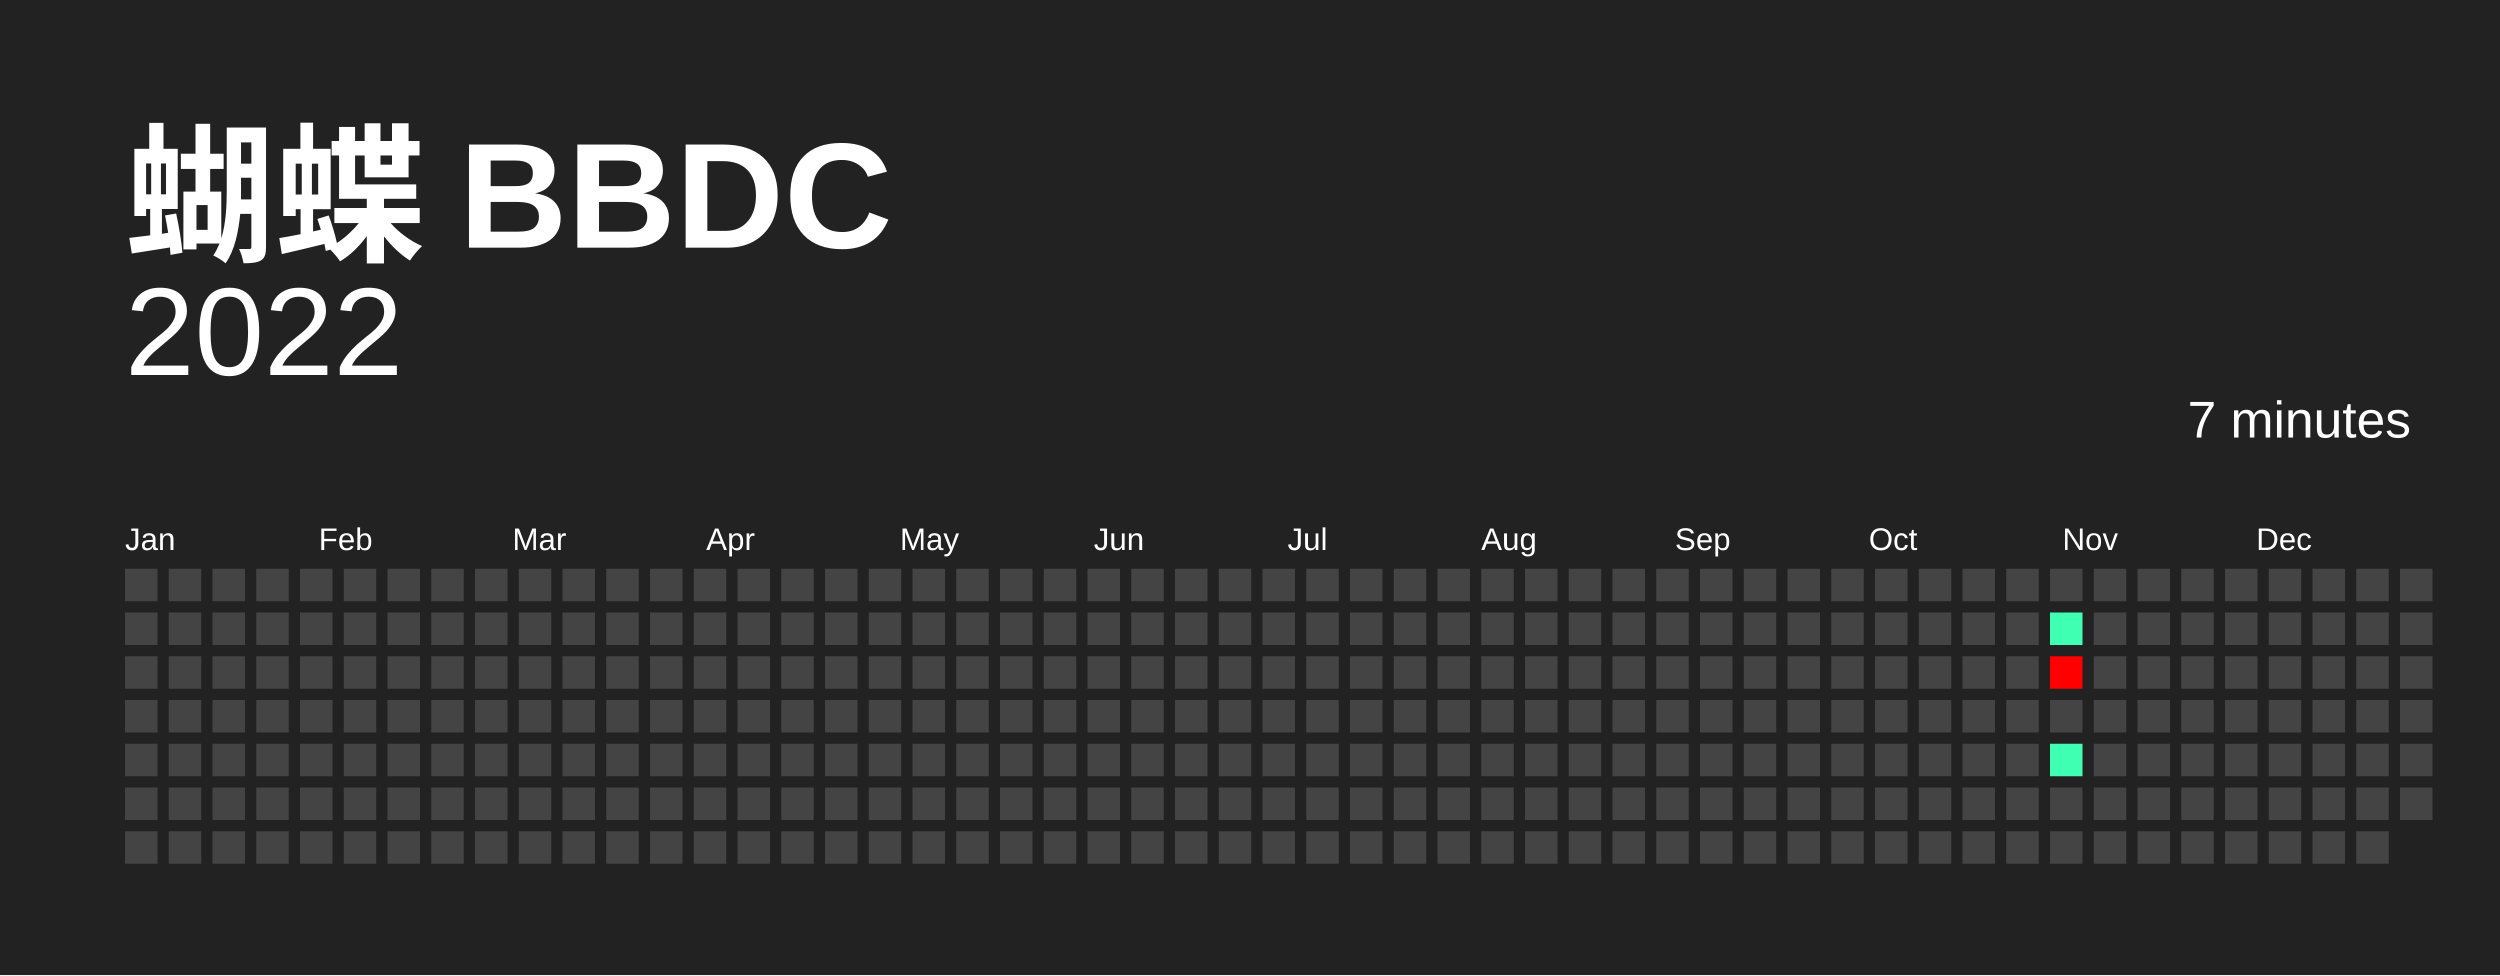
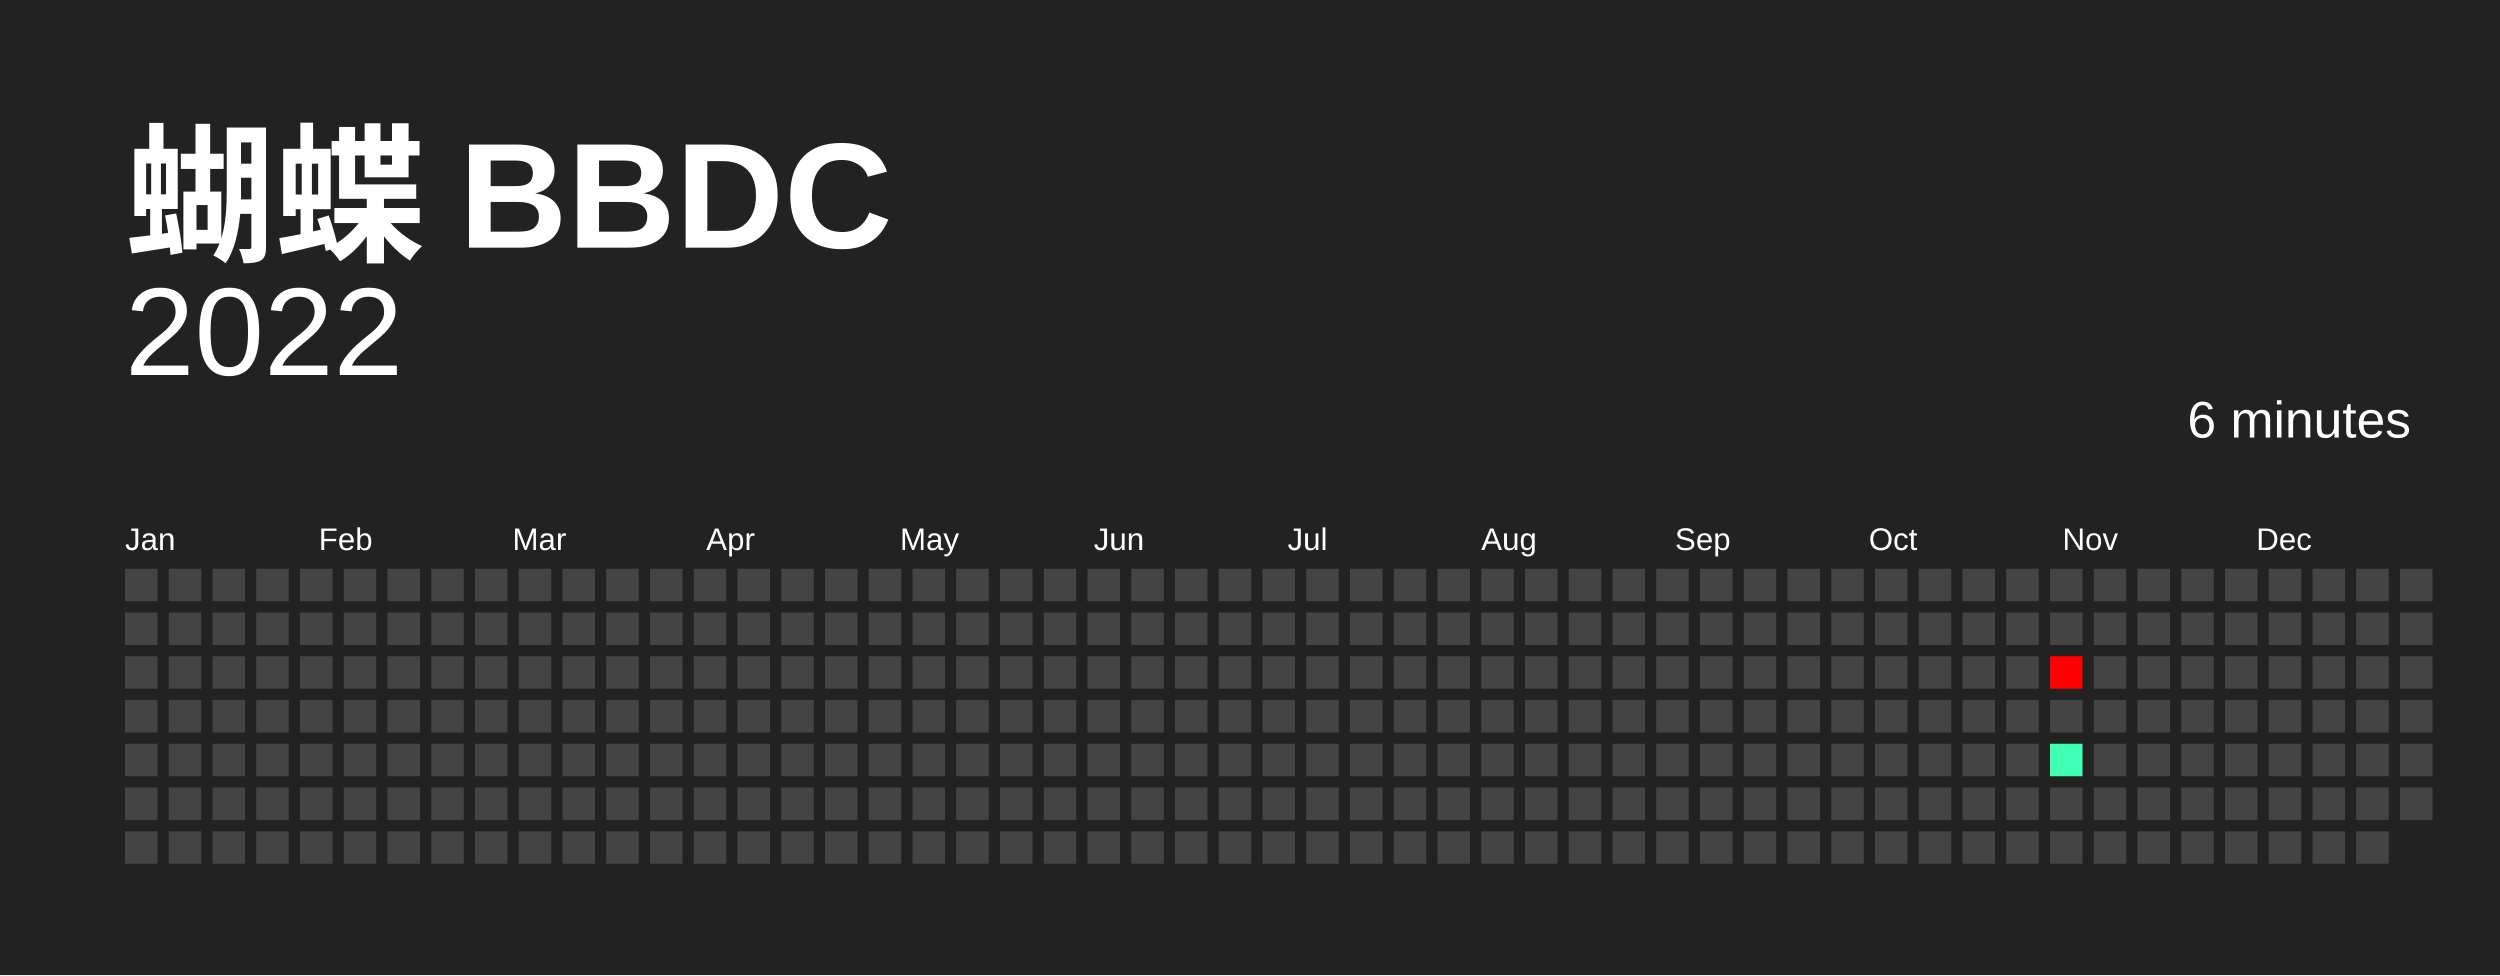
<svg xmlns="http://www.w3.org/2000/svg" baseProfile="full" height="78mm" version="1.1" viewBox="0,0,200,78" width="200mm">
  <defs />
  <rect fill="#222222" height="78" width="200" x="0" y="0" />
  <text fill="#FFFFFF" style="font-size:12px; font-family:Arial; font-weight:bold;" x="10" y="20">蝴蝶 BBDC</text>
  <text alignment-baseline="hanging" fill="#FFFFFF" style="font-size:10.0px; font-family:Arial;" x="10" y="30">2022</text>
-   <text alignment-baseline="hanging" fill="#FFFFFF" style="font-size:4.125px; font-family:Arial;" x="175" y="35">7 minutes</text>
+   <text alignment-baseline="hanging" fill="#FFFFFF" style="font-size:4.125px; font-family:Arial;" x="175" y="35">6 minutes</text>
  <text fill="#FFFFFF" style="font-size:2.5px; font-family:Arial" x="10.0" y="44">Jan</text>
  <text fill="#FFFFFF" style="font-size:2.5px; font-family:Arial" x="25.5" y="44">Feb</text>
  <text fill="#FFFFFF" style="font-size:2.5px; font-family:Arial" x="41.0" y="44">Mar</text>
  <text fill="#FFFFFF" style="font-size:2.5px; font-family:Arial" x="56.5" y="44">Apr</text>
  <text fill="#FFFFFF" style="font-size:2.5px; font-family:Arial" x="72.0" y="44">May</text>
  <text fill="#FFFFFF" style="font-size:2.5px; font-family:Arial" x="87.5" y="44">Jun</text>
  <text fill="#FFFFFF" style="font-size:2.5px; font-family:Arial" x="103.0" y="44">Jul</text>
  <text fill="#FFFFFF" style="font-size:2.5px; font-family:Arial" x="118.5" y="44">Aug</text>
  <text fill="#FFFFFF" style="font-size:2.5px; font-family:Arial" x="134.0" y="44">Sep</text>
  <text fill="#FFFFFF" style="font-size:2.5px; font-family:Arial" x="149.5" y="44">Oct</text>
  <text fill="#FFFFFF" style="font-size:2.5px; font-family:Arial" x="165.0" y="44">Nov</text>
  <text fill="#FFFFFF" style="font-size:2.5px; font-family:Arial" x="180.5" y="44">Dec</text>
  <rect fill="#444444" height="2.6" width="2.6" x="10.0" y="45.5" />
  <rect fill="#444444" height="2.6" width="2.6" x="10.0" y="49.0" />
  <rect fill="#444444" height="2.6" width="2.6" x="10.0" y="52.5" />
  <rect fill="#444444" height="2.6" width="2.6" x="10.0" y="56.0" />
  <rect fill="#444444" height="2.6" width="2.6" x="10.0" y="59.5" />
  <rect fill="#444444" height="2.6" width="2.6" x="10.0" y="63.0" />
  <rect fill="#444444" height="2.6" width="2.6" x="10.0" y="66.5" />
  <rect fill="#444444" height="2.6" width="2.6" x="13.5" y="45.5" />
  <rect fill="#444444" height="2.6" width="2.6" x="13.5" y="49.0" />
  <rect fill="#444444" height="2.6" width="2.6" x="13.5" y="52.5" />
  <rect fill="#444444" height="2.6" width="2.6" x="13.5" y="56.0" />
  <rect fill="#444444" height="2.6" width="2.6" x="13.5" y="59.5" />
  <rect fill="#444444" height="2.6" width="2.6" x="13.5" y="63.0" />
  <rect fill="#444444" height="2.6" width="2.6" x="13.5" y="66.5" />
  <rect fill="#444444" height="2.6" width="2.6" x="17.0" y="45.5" />
  <rect fill="#444444" height="2.6" width="2.6" x="17.0" y="49.0" />
  <rect fill="#444444" height="2.6" width="2.6" x="17.0" y="52.5" />
  <rect fill="#444444" height="2.6" width="2.6" x="17.0" y="56.0" />
  <rect fill="#444444" height="2.6" width="2.6" x="17.0" y="59.5" />
  <rect fill="#444444" height="2.6" width="2.6" x="17.0" y="63.0" />
  <rect fill="#444444" height="2.6" width="2.6" x="17.0" y="66.5" />
  <rect fill="#444444" height="2.6" width="2.6" x="20.5" y="45.5" />
  <rect fill="#444444" height="2.6" width="2.6" x="20.5" y="49.0" />
  <rect fill="#444444" height="2.6" width="2.6" x="20.5" y="52.5" />
  <rect fill="#444444" height="2.6" width="2.6" x="20.5" y="56.0" />
  <rect fill="#444444" height="2.6" width="2.6" x="20.5" y="59.5" />
  <rect fill="#444444" height="2.6" width="2.6" x="20.5" y="63.0" />
  <rect fill="#444444" height="2.6" width="2.6" x="20.5" y="66.5" />
  <rect fill="#444444" height="2.6" width="2.6" x="24.0" y="45.5" />
  <rect fill="#444444" height="2.6" width="2.6" x="24.0" y="49.0" />
  <rect fill="#444444" height="2.6" width="2.6" x="24.0" y="52.5" />
  <rect fill="#444444" height="2.6" width="2.6" x="24.0" y="56.0" />
  <rect fill="#444444" height="2.6" width="2.6" x="24.0" y="59.5" />
  <rect fill="#444444" height="2.6" width="2.6" x="24.0" y="63.0" />
  <rect fill="#444444" height="2.6" width="2.6" x="24.0" y="66.5" />
  <rect fill="#444444" height="2.6" width="2.6" x="27.5" y="45.5" />
  <rect fill="#444444" height="2.6" width="2.6" x="27.5" y="49.0" />
  <rect fill="#444444" height="2.6" width="2.6" x="27.5" y="52.5" />
  <rect fill="#444444" height="2.6" width="2.6" x="27.5" y="56.0" />
  <rect fill="#444444" height="2.6" width="2.6" x="27.5" y="59.5" />
  <rect fill="#444444" height="2.6" width="2.6" x="27.5" y="63.0" />
  <rect fill="#444444" height="2.6" width="2.6" x="27.5" y="66.5" />
  <rect fill="#444444" height="2.6" width="2.6" x="31.0" y="45.5" />
  <rect fill="#444444" height="2.6" width="2.6" x="31.0" y="49.0" />
  <rect fill="#444444" height="2.6" width="2.6" x="31.0" y="52.5" />
  <rect fill="#444444" height="2.6" width="2.6" x="31.0" y="56.0" />
  <rect fill="#444444" height="2.6" width="2.6" x="31.0" y="59.5" />
  <rect fill="#444444" height="2.6" width="2.6" x="31.0" y="63.0" />
  <rect fill="#444444" height="2.6" width="2.6" x="31.0" y="66.5" />
  <rect fill="#444444" height="2.6" width="2.6" x="34.5" y="45.5" />
  <rect fill="#444444" height="2.6" width="2.6" x="34.5" y="49.0" />
  <rect fill="#444444" height="2.6" width="2.6" x="34.5" y="52.5" />
  <rect fill="#444444" height="2.6" width="2.6" x="34.5" y="56.0" />
  <rect fill="#444444" height="2.6" width="2.6" x="34.5" y="59.5" />
  <rect fill="#444444" height="2.6" width="2.6" x="34.5" y="63.0" />
  <rect fill="#444444" height="2.6" width="2.6" x="34.5" y="66.5" />
  <rect fill="#444444" height="2.6" width="2.6" x="38.0" y="45.5" />
  <rect fill="#444444" height="2.6" width="2.6" x="38.0" y="49.0" />
  <rect fill="#444444" height="2.6" width="2.6" x="38.0" y="52.5" />
  <rect fill="#444444" height="2.6" width="2.6" x="38.0" y="56.0" />
  <rect fill="#444444" height="2.6" width="2.6" x="38.0" y="59.5" />
  <rect fill="#444444" height="2.6" width="2.6" x="38.0" y="63.0" />
  <rect fill="#444444" height="2.6" width="2.6" x="38.0" y="66.5" />
  <rect fill="#444444" height="2.6" width="2.6" x="41.5" y="45.5" />
  <rect fill="#444444" height="2.6" width="2.6" x="41.5" y="49.0" />
  <rect fill="#444444" height="2.6" width="2.6" x="41.5" y="52.5" />
  <rect fill="#444444" height="2.6" width="2.6" x="41.5" y="56.0" />
  <rect fill="#444444" height="2.6" width="2.6" x="41.5" y="59.5" />
  <rect fill="#444444" height="2.6" width="2.6" x="41.5" y="63.0" />
  <rect fill="#444444" height="2.6" width="2.6" x="41.5" y="66.5" />
  <rect fill="#444444" height="2.6" width="2.6" x="45.0" y="45.5" />
  <rect fill="#444444" height="2.6" width="2.6" x="45.0" y="49.0" />
  <rect fill="#444444" height="2.6" width="2.6" x="45.0" y="52.5" />
  <rect fill="#444444" height="2.6" width="2.6" x="45.0" y="56.0" />
  <rect fill="#444444" height="2.6" width="2.6" x="45.0" y="59.5" />
  <rect fill="#444444" height="2.6" width="2.6" x="45.0" y="63.0" />
  <rect fill="#444444" height="2.6" width="2.6" x="45.0" y="66.5" />
  <rect fill="#444444" height="2.6" width="2.6" x="48.5" y="45.5" />
  <rect fill="#444444" height="2.6" width="2.6" x="48.5" y="49.0" />
  <rect fill="#444444" height="2.6" width="2.6" x="48.5" y="52.5" />
  <rect fill="#444444" height="2.6" width="2.6" x="48.5" y="56.0" />
  <rect fill="#444444" height="2.6" width="2.6" x="48.5" y="59.5" />
  <rect fill="#444444" height="2.6" width="2.6" x="48.5" y="63.0" />
  <rect fill="#444444" height="2.6" width="2.6" x="48.5" y="66.5" />
  <rect fill="#444444" height="2.6" width="2.6" x="52.0" y="45.5" />
  <rect fill="#444444" height="2.6" width="2.6" x="52.0" y="49.0" />
  <rect fill="#444444" height="2.6" width="2.6" x="52.0" y="52.5" />
  <rect fill="#444444" height="2.6" width="2.6" x="52.0" y="56.0" />
  <rect fill="#444444" height="2.6" width="2.6" x="52.0" y="59.5" />
  <rect fill="#444444" height="2.6" width="2.6" x="52.0" y="63.0" />
  <rect fill="#444444" height="2.6" width="2.6" x="52.0" y="66.5" />
  <rect fill="#444444" height="2.6" width="2.6" x="55.5" y="45.5" />
  <rect fill="#444444" height="2.6" width="2.6" x="55.5" y="49.0" />
  <rect fill="#444444" height="2.6" width="2.6" x="55.5" y="52.5" />
  <rect fill="#444444" height="2.6" width="2.6" x="55.5" y="56.0" />
  <rect fill="#444444" height="2.6" width="2.6" x="55.5" y="59.5" />
  <rect fill="#444444" height="2.6" width="2.6" x="55.5" y="63.0" />
  <rect fill="#444444" height="2.6" width="2.6" x="55.5" y="66.5" />
  <rect fill="#444444" height="2.6" width="2.6" x="59.0" y="45.5" />
  <rect fill="#444444" height="2.6" width="2.6" x="59.0" y="49.0" />
  <rect fill="#444444" height="2.6" width="2.6" x="59.0" y="52.5" />
  <rect fill="#444444" height="2.6" width="2.6" x="59.0" y="56.0" />
  <rect fill="#444444" height="2.6" width="2.6" x="59.0" y="59.5" />
  <rect fill="#444444" height="2.6" width="2.6" x="59.0" y="63.0" />
  <rect fill="#444444" height="2.6" width="2.6" x="59.0" y="66.5" />
  <rect fill="#444444" height="2.6" width="2.6" x="62.5" y="45.5" />
  <rect fill="#444444" height="2.6" width="2.6" x="62.5" y="49.0" />
  <rect fill="#444444" height="2.6" width="2.6" x="62.5" y="52.5" />
  <rect fill="#444444" height="2.6" width="2.6" x="62.5" y="56.0" />
  <rect fill="#444444" height="2.6" width="2.6" x="62.5" y="59.5" />
  <rect fill="#444444" height="2.6" width="2.6" x="62.5" y="63.0" />
  <rect fill="#444444" height="2.6" width="2.6" x="62.5" y="66.5" />
  <rect fill="#444444" height="2.6" width="2.6" x="66.0" y="45.5" />
  <rect fill="#444444" height="2.6" width="2.6" x="66.0" y="49.0" />
  <rect fill="#444444" height="2.6" width="2.6" x="66.0" y="52.5" />
  <rect fill="#444444" height="2.6" width="2.6" x="66.0" y="56.0" />
  <rect fill="#444444" height="2.6" width="2.6" x="66.0" y="59.5" />
  <rect fill="#444444" height="2.6" width="2.6" x="66.0" y="63.0" />
  <rect fill="#444444" height="2.6" width="2.6" x="66.0" y="66.5" />
  <rect fill="#444444" height="2.6" width="2.6" x="69.5" y="45.5" />
  <rect fill="#444444" height="2.6" width="2.6" x="69.5" y="49.0" />
  <rect fill="#444444" height="2.6" width="2.6" x="69.5" y="52.5" />
  <rect fill="#444444" height="2.6" width="2.6" x="69.5" y="56.0" />
  <rect fill="#444444" height="2.6" width="2.6" x="69.5" y="59.5" />
  <rect fill="#444444" height="2.6" width="2.6" x="69.5" y="63.0" />
  <rect fill="#444444" height="2.6" width="2.6" x="69.5" y="66.5" />
  <rect fill="#444444" height="2.6" width="2.6" x="73.0" y="45.5" />
  <rect fill="#444444" height="2.6" width="2.6" x="73.0" y="49.0" />
  <rect fill="#444444" height="2.6" width="2.6" x="73.0" y="52.5" />
  <rect fill="#444444" height="2.6" width="2.6" x="73.0" y="56.0" />
  <rect fill="#444444" height="2.6" width="2.6" x="73.0" y="59.5" />
  <rect fill="#444444" height="2.6" width="2.6" x="73.0" y="63.0" />
  <rect fill="#444444" height="2.6" width="2.6" x="73.0" y="66.5" />
  <rect fill="#444444" height="2.6" width="2.6" x="76.5" y="45.5" />
  <rect fill="#444444" height="2.6" width="2.6" x="76.5" y="49.0" />
  <rect fill="#444444" height="2.6" width="2.6" x="76.5" y="52.5" />
  <rect fill="#444444" height="2.6" width="2.6" x="76.5" y="56.0" />
  <rect fill="#444444" height="2.6" width="2.6" x="76.5" y="59.5" />
  <rect fill="#444444" height="2.6" width="2.6" x="76.5" y="63.0" />
  <rect fill="#444444" height="2.6" width="2.6" x="76.5" y="66.5" />
  <rect fill="#444444" height="2.6" width="2.6" x="80.0" y="45.5" />
  <rect fill="#444444" height="2.6" width="2.6" x="80.0" y="49.0" />
  <rect fill="#444444" height="2.6" width="2.6" x="80.0" y="52.5" />
  <rect fill="#444444" height="2.6" width="2.6" x="80.0" y="56.0" />
  <rect fill="#444444" height="2.6" width="2.6" x="80.0" y="59.5" />
  <rect fill="#444444" height="2.6" width="2.6" x="80.0" y="63.0" />
  <rect fill="#444444" height="2.6" width="2.6" x="80.0" y="66.5" />
  <rect fill="#444444" height="2.6" width="2.6" x="83.5" y="45.5" />
  <rect fill="#444444" height="2.6" width="2.6" x="83.5" y="49.0" />
  <rect fill="#444444" height="2.6" width="2.6" x="83.5" y="52.5" />
  <rect fill="#444444" height="2.6" width="2.6" x="83.5" y="56.0" />
  <rect fill="#444444" height="2.6" width="2.6" x="83.5" y="59.5" />
  <rect fill="#444444" height="2.6" width="2.6" x="83.5" y="63.0" />
  <rect fill="#444444" height="2.6" width="2.6" x="83.5" y="66.5" />
  <rect fill="#444444" height="2.6" width="2.6" x="87.0" y="45.5" />
  <rect fill="#444444" height="2.6" width="2.6" x="87.0" y="49.0" />
  <rect fill="#444444" height="2.6" width="2.6" x="87.0" y="52.5" />
  <rect fill="#444444" height="2.6" width="2.6" x="87.0" y="56.0" />
  <rect fill="#444444" height="2.6" width="2.6" x="87.0" y="59.5" />
  <rect fill="#444444" height="2.6" width="2.6" x="87.0" y="63.0" />
  <rect fill="#444444" height="2.6" width="2.6" x="87.0" y="66.5" />
  <rect fill="#444444" height="2.6" width="2.6" x="90.5" y="45.5" />
  <rect fill="#444444" height="2.6" width="2.6" x="90.5" y="49.0" />
  <rect fill="#444444" height="2.6" width="2.6" x="90.5" y="52.5" />
  <rect fill="#444444" height="2.6" width="2.6" x="90.5" y="56.0" />
  <rect fill="#444444" height="2.6" width="2.6" x="90.5" y="59.5" />
  <rect fill="#444444" height="2.6" width="2.6" x="90.5" y="63.0" />
  <rect fill="#444444" height="2.6" width="2.6" x="90.5" y="66.5" />
  <rect fill="#444444" height="2.6" width="2.6" x="94.0" y="45.5" />
  <rect fill="#444444" height="2.6" width="2.6" x="94.0" y="49.0" />
  <rect fill="#444444" height="2.6" width="2.6" x="94.0" y="52.5" />
  <rect fill="#444444" height="2.6" width="2.6" x="94.0" y="56.0" />
  <rect fill="#444444" height="2.6" width="2.6" x="94.0" y="59.5" />
  <rect fill="#444444" height="2.6" width="2.6" x="94.0" y="63.0" />
  <rect fill="#444444" height="2.6" width="2.6" x="94.0" y="66.5" />
  <rect fill="#444444" height="2.6" width="2.6" x="97.5" y="45.5" />
  <rect fill="#444444" height="2.6" width="2.6" x="97.5" y="49.0" />
  <rect fill="#444444" height="2.6" width="2.6" x="97.5" y="52.5" />
  <rect fill="#444444" height="2.6" width="2.6" x="97.5" y="56.0" />
  <rect fill="#444444" height="2.6" width="2.6" x="97.5" y="59.5" />
  <rect fill="#444444" height="2.6" width="2.6" x="97.5" y="63.0" />
  <rect fill="#444444" height="2.6" width="2.6" x="97.5" y="66.5" />
  <rect fill="#444444" height="2.6" width="2.6" x="101.0" y="45.5" />
  <rect fill="#444444" height="2.6" width="2.6" x="101.0" y="49.0" />
  <rect fill="#444444" height="2.6" width="2.6" x="101.0" y="52.5" />
  <rect fill="#444444" height="2.6" width="2.6" x="101.0" y="56.0" />
  <rect fill="#444444" height="2.6" width="2.6" x="101.0" y="59.5" />
  <rect fill="#444444" height="2.6" width="2.6" x="101.0" y="63.0" />
  <rect fill="#444444" height="2.6" width="2.6" x="101.0" y="66.5" />
  <rect fill="#444444" height="2.6" width="2.6" x="104.5" y="45.5" />
  <rect fill="#444444" height="2.6" width="2.6" x="104.5" y="49.0" />
  <rect fill="#444444" height="2.6" width="2.6" x="104.5" y="52.5" />
  <rect fill="#444444" height="2.6" width="2.6" x="104.5" y="56.0" />
  <rect fill="#444444" height="2.6" width="2.6" x="104.5" y="59.5" />
  <rect fill="#444444" height="2.6" width="2.6" x="104.5" y="63.0" />
  <rect fill="#444444" height="2.6" width="2.6" x="104.5" y="66.5" />
  <rect fill="#444444" height="2.6" width="2.6" x="108.0" y="45.5" />
  <rect fill="#444444" height="2.6" width="2.6" x="108.0" y="49.0" />
  <rect fill="#444444" height="2.6" width="2.6" x="108.0" y="52.5" />
  <rect fill="#444444" height="2.6" width="2.6" x="108.0" y="56.0" />
  <rect fill="#444444" height="2.6" width="2.6" x="108.0" y="59.5" />
  <rect fill="#444444" height="2.6" width="2.6" x="108.0" y="63.0" />
  <rect fill="#444444" height="2.6" width="2.6" x="108.0" y="66.5" />
  <rect fill="#444444" height="2.6" width="2.6" x="111.5" y="45.5" />
  <rect fill="#444444" height="2.6" width="2.6" x="111.5" y="49.0" />
  <rect fill="#444444" height="2.6" width="2.6" x="111.5" y="52.5" />
  <rect fill="#444444" height="2.6" width="2.6" x="111.5" y="56.0" />
  <rect fill="#444444" height="2.6" width="2.6" x="111.5" y="59.5" />
  <rect fill="#444444" height="2.6" width="2.6" x="111.5" y="63.0" />
  <rect fill="#444444" height="2.6" width="2.6" x="111.5" y="66.5" />
  <rect fill="#444444" height="2.6" width="2.6" x="115.0" y="45.5" />
  <rect fill="#444444" height="2.6" width="2.6" x="115.0" y="49.0" />
  <rect fill="#444444" height="2.6" width="2.6" x="115.0" y="52.5" />
  <rect fill="#444444" height="2.6" width="2.6" x="115.0" y="56.0" />
  <rect fill="#444444" height="2.6" width="2.6" x="115.0" y="59.5" />
  <rect fill="#444444" height="2.6" width="2.6" x="115.0" y="63.0" />
  <rect fill="#444444" height="2.6" width="2.6" x="115.0" y="66.5" />
  <rect fill="#444444" height="2.6" width="2.6" x="118.5" y="45.5" />
  <rect fill="#444444" height="2.6" width="2.6" x="118.5" y="49.0" />
  <rect fill="#444444" height="2.6" width="2.6" x="118.5" y="52.5" />
  <rect fill="#444444" height="2.6" width="2.6" x="118.5" y="56.0" />
  <rect fill="#444444" height="2.6" width="2.6" x="118.5" y="59.5" />
  <rect fill="#444444" height="2.6" width="2.6" x="118.5" y="63.0" />
  <rect fill="#444444" height="2.6" width="2.6" x="118.5" y="66.5" />
  <rect fill="#444444" height="2.6" width="2.6" x="122.0" y="45.5" />
  <rect fill="#444444" height="2.6" width="2.6" x="122.0" y="49.0" />
  <rect fill="#444444" height="2.6" width="2.6" x="122.0" y="52.5" />
  <rect fill="#444444" height="2.6" width="2.6" x="122.0" y="56.0" />
  <rect fill="#444444" height="2.6" width="2.6" x="122.0" y="59.5" />
  <rect fill="#444444" height="2.6" width="2.6" x="122.0" y="63.0" />
  <rect fill="#444444" height="2.6" width="2.6" x="122.0" y="66.5" />
  <rect fill="#444444" height="2.6" width="2.6" x="125.5" y="45.5" />
  <rect fill="#444444" height="2.6" width="2.6" x="125.5" y="49.0" />
  <rect fill="#444444" height="2.6" width="2.6" x="125.5" y="52.5" />
  <rect fill="#444444" height="2.6" width="2.6" x="125.5" y="56.0" />
  <rect fill="#444444" height="2.6" width="2.6" x="125.5" y="59.5" />
  <rect fill="#444444" height="2.6" width="2.6" x="125.5" y="63.0" />
  <rect fill="#444444" height="2.6" width="2.6" x="125.5" y="66.5" />
  <rect fill="#444444" height="2.6" width="2.6" x="129.0" y="45.5" />
  <rect fill="#444444" height="2.6" width="2.6" x="129.0" y="49.0" />
  <rect fill="#444444" height="2.6" width="2.6" x="129.0" y="52.5" />
  <rect fill="#444444" height="2.6" width="2.6" x="129.0" y="56.0" />
  <rect fill="#444444" height="2.6" width="2.6" x="129.0" y="59.5" />
  <rect fill="#444444" height="2.6" width="2.6" x="129.0" y="63.0" />
  <rect fill="#444444" height="2.6" width="2.6" x="129.0" y="66.5" />
  <rect fill="#444444" height="2.6" width="2.6" x="132.5" y="45.5" />
  <rect fill="#444444" height="2.6" width="2.6" x="132.5" y="49.0" />
  <rect fill="#444444" height="2.6" width="2.6" x="132.5" y="52.5" />
  <rect fill="#444444" height="2.6" width="2.6" x="132.5" y="56.0" />
  <rect fill="#444444" height="2.6" width="2.6" x="132.5" y="59.5" />
  <rect fill="#444444" height="2.6" width="2.6" x="132.5" y="63.0" />
  <rect fill="#444444" height="2.6" width="2.6" x="132.5" y="66.5" />
  <rect fill="#444444" height="2.6" width="2.6" x="136.0" y="45.5" />
  <rect fill="#444444" height="2.6" width="2.6" x="136.0" y="49.0" />
  <rect fill="#444444" height="2.6" width="2.6" x="136.0" y="52.5" />
  <rect fill="#444444" height="2.6" width="2.6" x="136.0" y="56.0" />
  <rect fill="#444444" height="2.6" width="2.6" x="136.0" y="59.5" />
  <rect fill="#444444" height="2.6" width="2.6" x="136.0" y="63.0" />
  <rect fill="#444444" height="2.6" width="2.6" x="136.0" y="66.5" />
  <rect fill="#444444" height="2.6" width="2.6" x="139.5" y="45.5" />
  <rect fill="#444444" height="2.6" width="2.6" x="139.5" y="49.0" />
  <rect fill="#444444" height="2.6" width="2.6" x="139.5" y="52.5" />
  <rect fill="#444444" height="2.6" width="2.6" x="139.5" y="56.0" />
  <rect fill="#444444" height="2.6" width="2.6" x="139.5" y="59.5" />
  <rect fill="#444444" height="2.6" width="2.6" x="139.5" y="63.0" />
  <rect fill="#444444" height="2.6" width="2.6" x="139.5" y="66.5" />
  <rect fill="#444444" height="2.6" width="2.6" x="143.0" y="45.5" />
  <rect fill="#444444" height="2.6" width="2.6" x="143.0" y="49.0" />
  <rect fill="#444444" height="2.6" width="2.6" x="143.0" y="52.5" />
  <rect fill="#444444" height="2.6" width="2.6" x="143.0" y="56.0" />
  <rect fill="#444444" height="2.6" width="2.6" x="143.0" y="59.5" />
  <rect fill="#444444" height="2.6" width="2.6" x="143.0" y="63.0" />
  <rect fill="#444444" height="2.6" width="2.6" x="143.0" y="66.5" />
  <rect fill="#444444" height="2.6" width="2.6" x="146.5" y="45.5" />
  <rect fill="#444444" height="2.6" width="2.6" x="146.5" y="49.0" />
  <rect fill="#444444" height="2.6" width="2.6" x="146.5" y="52.5" />
  <rect fill="#444444" height="2.6" width="2.6" x="146.5" y="56.0" />
  <rect fill="#444444" height="2.6" width="2.6" x="146.5" y="59.5" />
  <rect fill="#444444" height="2.6" width="2.6" x="146.5" y="63.0" />
  <rect fill="#444444" height="2.6" width="2.6" x="146.5" y="66.5" />
  <rect fill="#444444" height="2.6" width="2.6" x="150.0" y="45.5" />
  <rect fill="#444444" height="2.6" width="2.6" x="150.0" y="49.0" />
  <rect fill="#444444" height="2.6" width="2.6" x="150.0" y="52.5" />
  <rect fill="#444444" height="2.6" width="2.6" x="150.0" y="56.0" />
  <rect fill="#444444" height="2.6" width="2.6" x="150.0" y="59.5" />
  <rect fill="#444444" height="2.6" width="2.6" x="150.0" y="63.0" />
  <rect fill="#444444" height="2.6" width="2.6" x="150.0" y="66.5" />
  <rect fill="#444444" height="2.6" width="2.6" x="153.5" y="45.5" />
  <rect fill="#444444" height="2.6" width="2.6" x="153.5" y="49.0" />
  <rect fill="#444444" height="2.6" width="2.6" x="153.5" y="52.5" />
  <rect fill="#444444" height="2.6" width="2.6" x="153.5" y="56.0" />
  <rect fill="#444444" height="2.6" width="2.6" x="153.5" y="59.5" />
  <rect fill="#444444" height="2.6" width="2.6" x="153.5" y="63.0" />
  <rect fill="#444444" height="2.6" width="2.6" x="153.5" y="66.5" />
  <rect fill="#444444" height="2.6" width="2.6" x="157.0" y="45.5" />
  <rect fill="#444444" height="2.6" width="2.6" x="157.0" y="49.0" />
  <rect fill="#444444" height="2.6" width="2.6" x="157.0" y="52.5" />
  <rect fill="#444444" height="2.6" width="2.6" x="157.0" y="56.0" />
  <rect fill="#444444" height="2.6" width="2.6" x="157.0" y="59.5" />
  <rect fill="#444444" height="2.6" width="2.6" x="157.0" y="63.0" />
  <rect fill="#444444" height="2.6" width="2.6" x="157.0" y="66.5" />
  <rect fill="#444444" height="2.6" width="2.6" x="160.5" y="45.5" />
  <rect fill="#444444" height="2.6" width="2.6" x="160.5" y="49.0" />
  <rect fill="#444444" height="2.6" width="2.6" x="160.5" y="52.5" />
  <rect fill="#444444" height="2.6" width="2.6" x="160.5" y="56.0" />
  <rect fill="#444444" height="2.6" width="2.6" x="160.5" y="59.5" />
  <rect fill="#444444" height="2.6" width="2.6" x="160.5" y="63.0" />
  <rect fill="#444444" height="2.6" width="2.6" x="160.5" y="66.5" />
  <rect fill="#444444" height="2.6" width="2.6" x="164.0" y="45.5" />
-   <rect fill="#3effb2" height="2.6" width="2.6" x="164.0" y="49.0" />
+   <rect fill="#444444" height="2.6" width="2.6" x="164.0" y="49.0" />
  <rect fill="red" height="2.6" width="2.6" x="164.0" y="52.5" />
  <rect fill="#444444" height="2.6" width="2.6" x="164.0" y="56.0" />
  <rect fill="#3effb2" height="2.6" width="2.6" x="164.0" y="59.5" />
  <rect fill="#444444" height="2.6" width="2.6" x="164.0" y="63.0" />
  <rect fill="#444444" height="2.6" width="2.6" x="164.0" y="66.5" />
  <rect fill="#444444" height="2.6" width="2.6" x="167.5" y="45.5" />
  <rect fill="#444444" height="2.6" width="2.6" x="167.5" y="49.0" />
  <rect fill="#444444" height="2.6" width="2.6" x="167.5" y="52.5" />
  <rect fill="#444444" height="2.6" width="2.6" x="167.5" y="56.0" />
  <rect fill="#444444" height="2.6" width="2.6" x="167.5" y="59.5" />
  <rect fill="#444444" height="2.6" width="2.6" x="167.5" y="63.0" />
  <rect fill="#444444" height="2.6" width="2.6" x="167.5" y="66.5" />
  <rect fill="#444444" height="2.6" width="2.6" x="171.0" y="45.5" />
  <rect fill="#444444" height="2.6" width="2.6" x="171.0" y="49.0" />
  <rect fill="#444444" height="2.6" width="2.6" x="171.0" y="52.5" />
  <rect fill="#444444" height="2.6" width="2.6" x="171.0" y="56.0" />
  <rect fill="#444444" height="2.6" width="2.6" x="171.0" y="59.5" />
  <rect fill="#444444" height="2.6" width="2.6" x="171.0" y="63.0" />
  <rect fill="#444444" height="2.6" width="2.6" x="171.0" y="66.5" />
  <rect fill="#444444" height="2.6" width="2.6" x="174.5" y="45.5" />
  <rect fill="#444444" height="2.6" width="2.6" x="174.5" y="49.0" />
  <rect fill="#444444" height="2.6" width="2.6" x="174.5" y="52.5" />
  <rect fill="#444444" height="2.6" width="2.6" x="174.5" y="56.0" />
  <rect fill="#444444" height="2.6" width="2.6" x="174.5" y="59.5" />
  <rect fill="#444444" height="2.6" width="2.6" x="174.5" y="63.0" />
  <rect fill="#444444" height="2.6" width="2.6" x="174.5" y="66.5" />
  <rect fill="#444444" height="2.6" width="2.6" x="178.0" y="45.5" />
  <rect fill="#444444" height="2.6" width="2.6" x="178.0" y="49.0" />
  <rect fill="#444444" height="2.6" width="2.6" x="178.0" y="52.5" />
  <rect fill="#444444" height="2.6" width="2.6" x="178.0" y="56.0" />
  <rect fill="#444444" height="2.6" width="2.6" x="178.0" y="59.5" />
  <rect fill="#444444" height="2.6" width="2.6" x="178.0" y="63.0" />
  <rect fill="#444444" height="2.6" width="2.6" x="178.0" y="66.5" />
  <rect fill="#444444" height="2.6" width="2.6" x="181.5" y="45.5" />
  <rect fill="#444444" height="2.6" width="2.6" x="181.5" y="49.0" />
  <rect fill="#444444" height="2.6" width="2.6" x="181.5" y="52.5" />
  <rect fill="#444444" height="2.6" width="2.6" x="181.5" y="56.0" />
  <rect fill="#444444" height="2.6" width="2.6" x="181.5" y="59.5" />
  <rect fill="#444444" height="2.6" width="2.6" x="181.5" y="63.0" />
  <rect fill="#444444" height="2.6" width="2.6" x="181.5" y="66.5" />
  <rect fill="#444444" height="2.6" width="2.6" x="185.0" y="45.5" />
  <rect fill="#444444" height="2.6" width="2.6" x="185.0" y="49.0" />
  <rect fill="#444444" height="2.6" width="2.6" x="185.0" y="52.5" />
  <rect fill="#444444" height="2.6" width="2.6" x="185.0" y="56.0" />
  <rect fill="#444444" height="2.6" width="2.6" x="185.0" y="59.5" />
  <rect fill="#444444" height="2.6" width="2.6" x="185.0" y="63.0" />
  <rect fill="#444444" height="2.6" width="2.6" x="185.0" y="66.5" />
  <rect fill="#444444" height="2.6" width="2.6" x="188.5" y="45.5" />
  <rect fill="#444444" height="2.6" width="2.6" x="188.5" y="49.0" />
  <rect fill="#444444" height="2.6" width="2.6" x="188.5" y="52.5" />
  <rect fill="#444444" height="2.6" width="2.6" x="188.5" y="56.0" />
  <rect fill="#444444" height="2.6" width="2.6" x="188.5" y="59.5" />
  <rect fill="#444444" height="2.6" width="2.6" x="188.5" y="63.0" />
  <rect fill="#444444" height="2.6" width="2.6" x="188.5" y="66.5" />
  <rect fill="#444444" height="2.6" width="2.6" x="192.0" y="45.5" />
  <rect fill="#444444" height="2.6" width="2.6" x="192.0" y="49.0" />
  <rect fill="#444444" height="2.6" width="2.6" x="192.0" y="52.5" />
  <rect fill="#444444" height="2.6" width="2.6" x="192.0" y="56.0" />
  <rect fill="#444444" height="2.6" width="2.6" x="192.0" y="59.5" />
  <rect fill="#444444" height="2.6" width="2.6" x="192.0" y="63.0" />
</svg>
